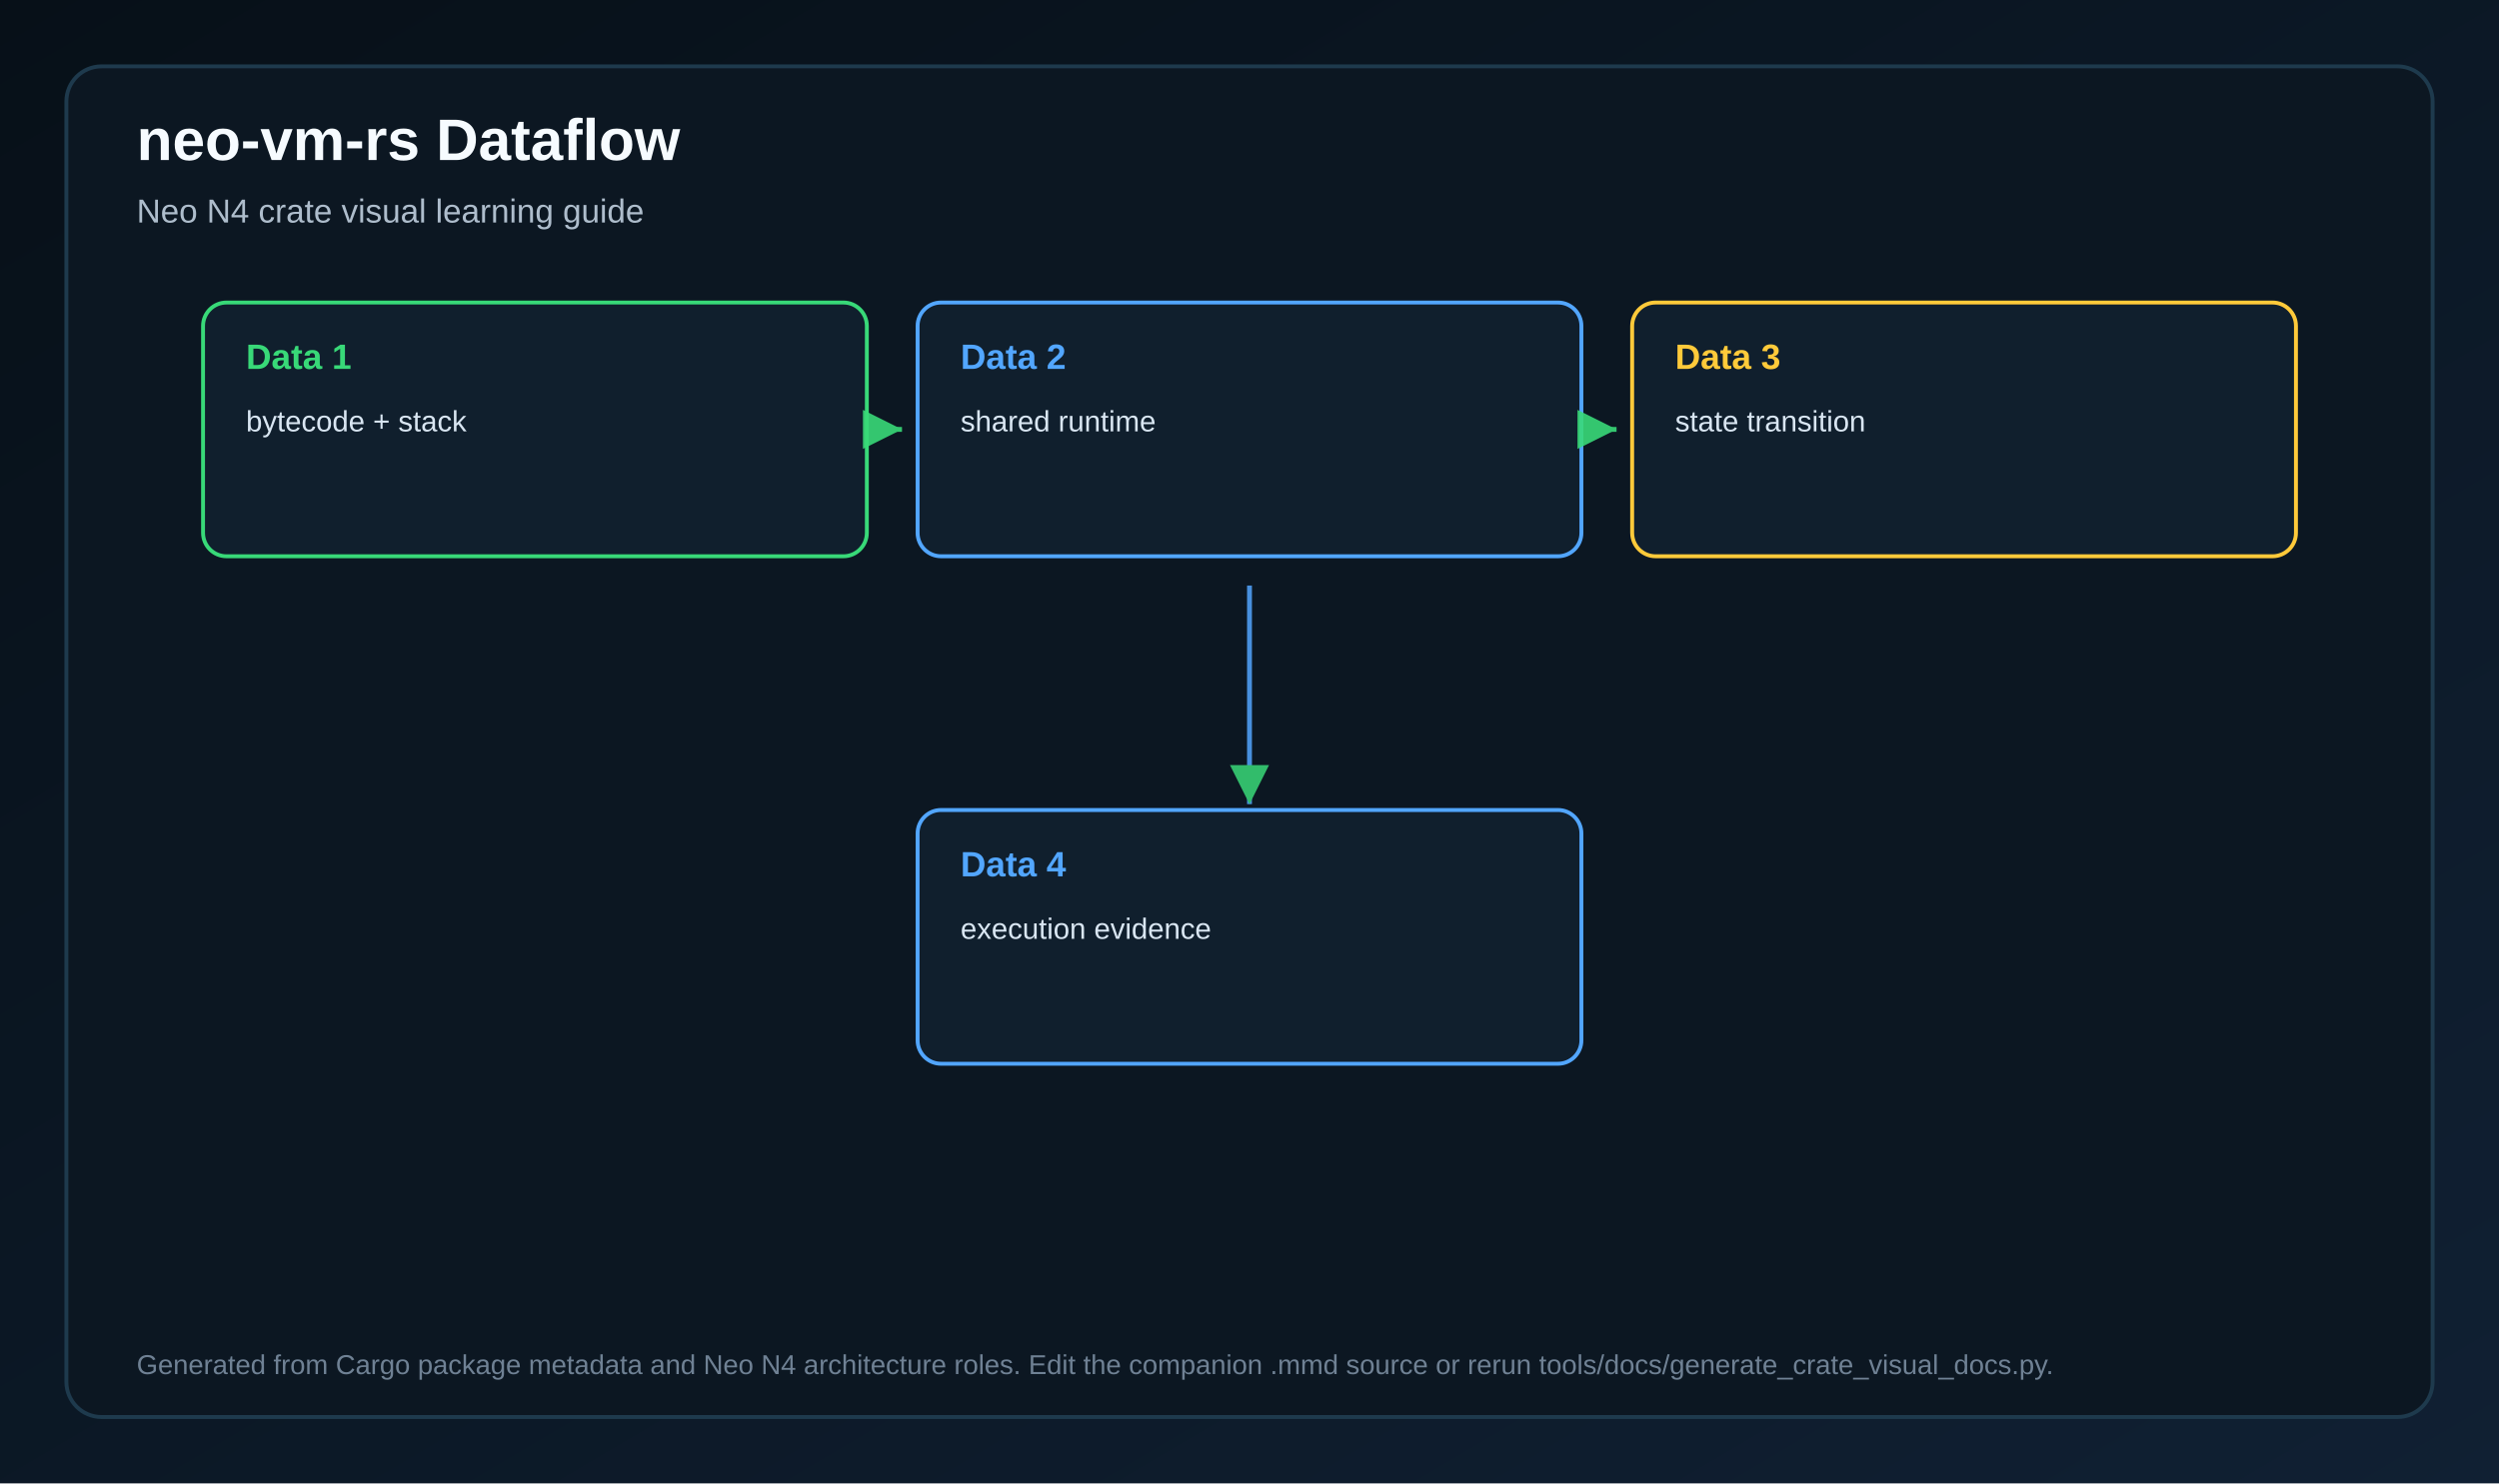
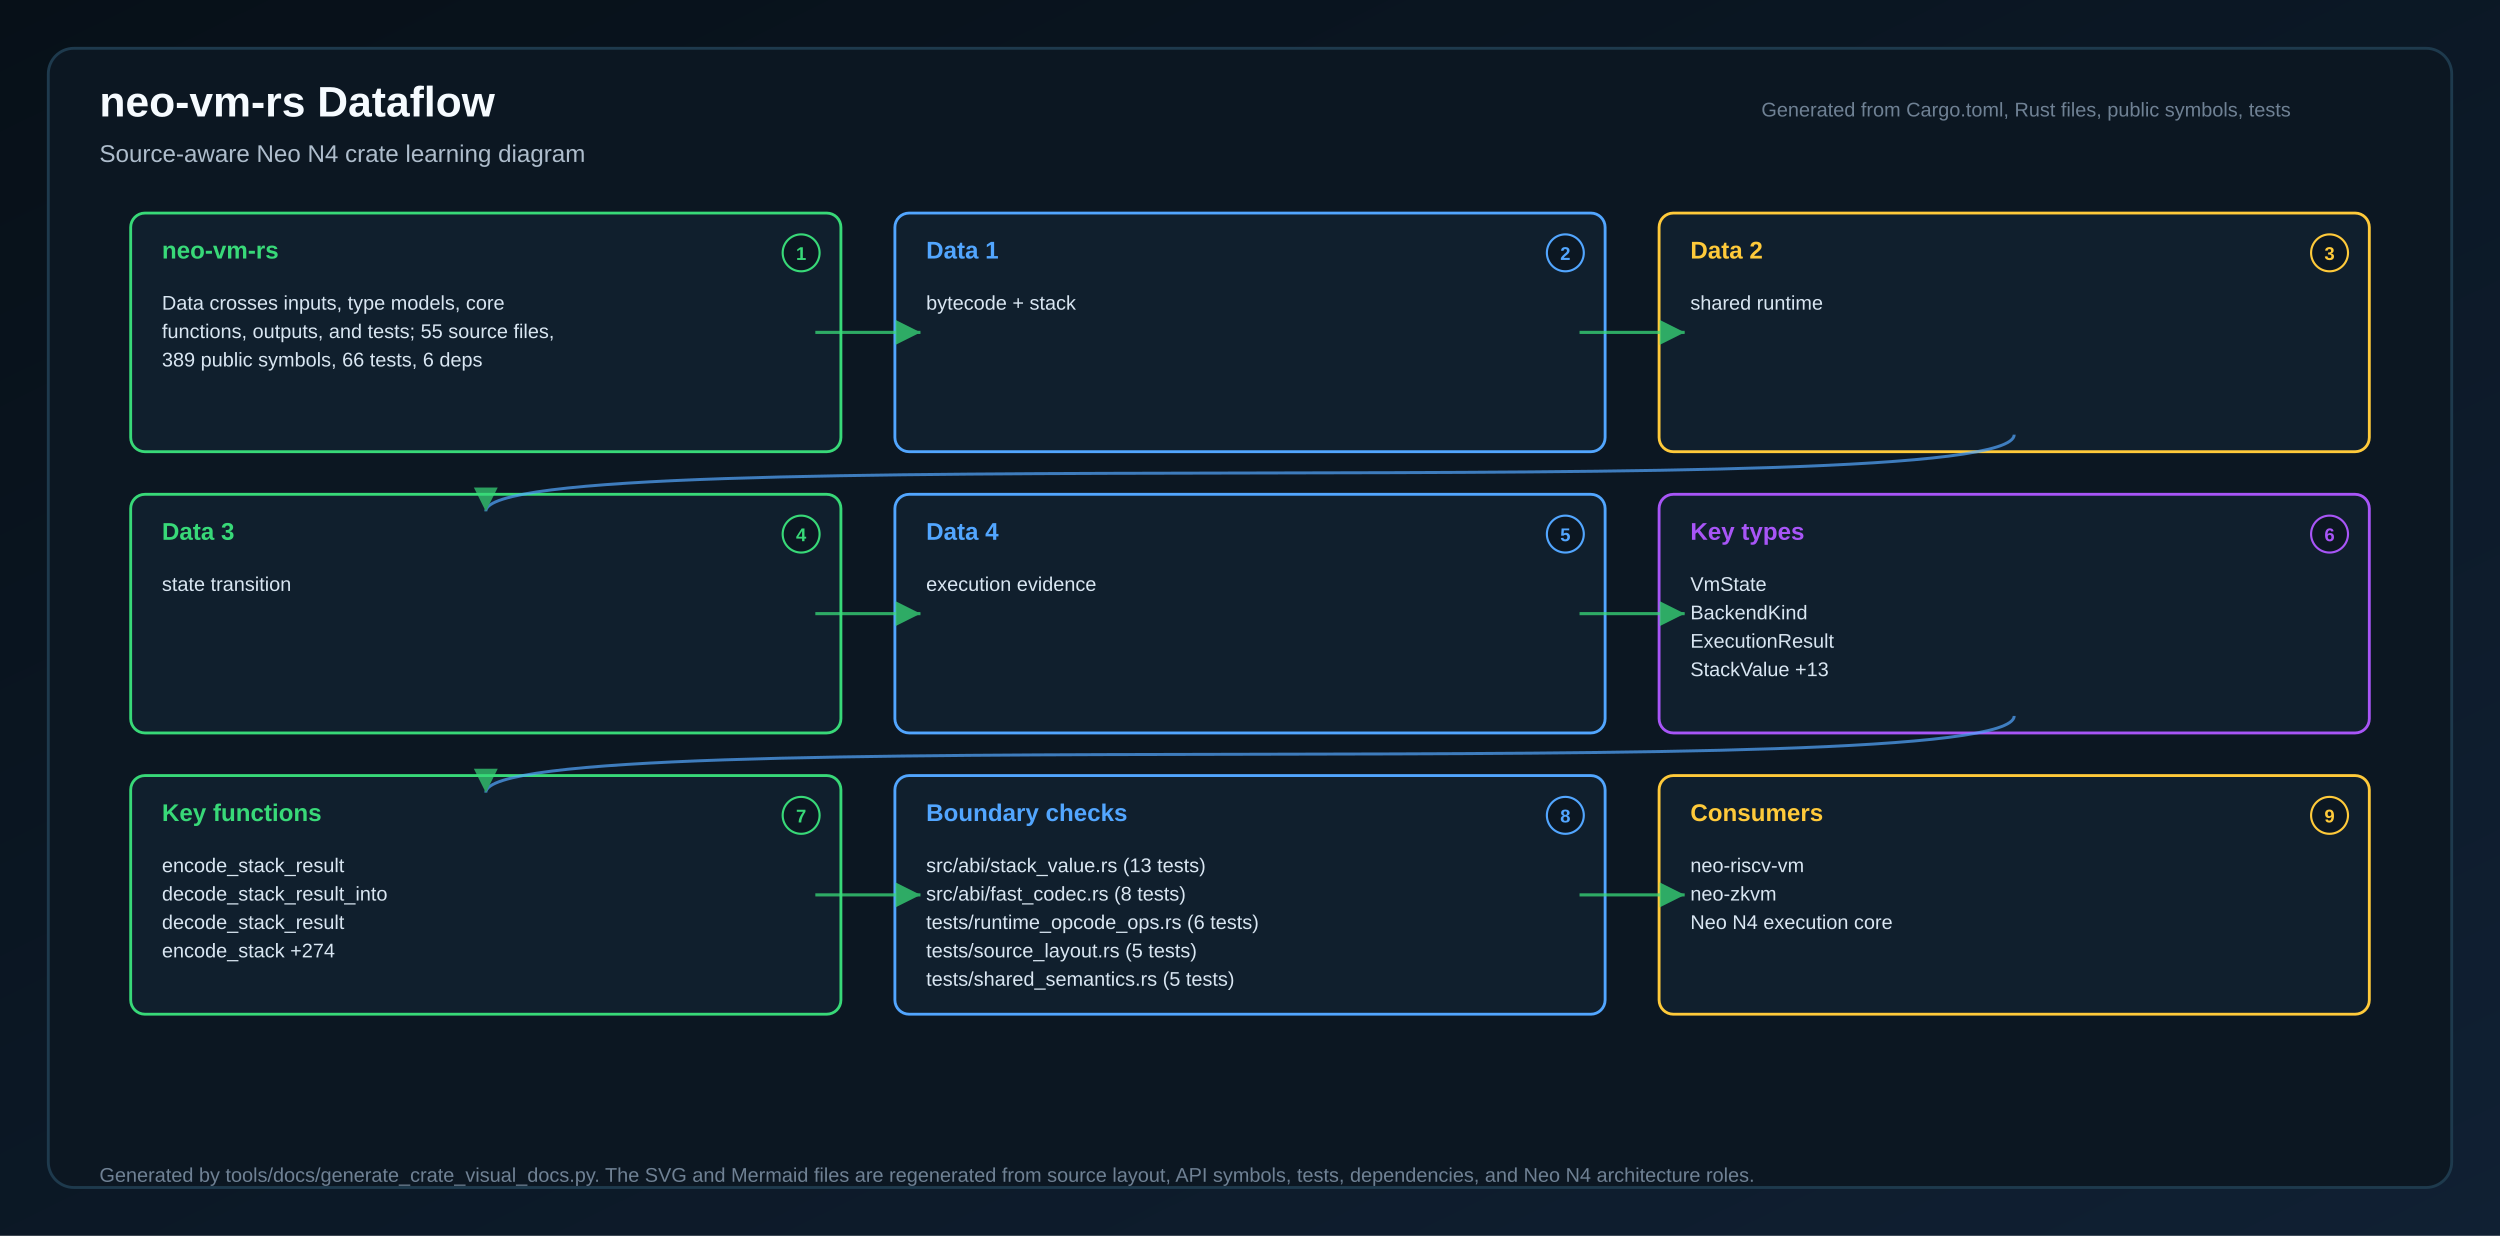
- <svg xmlns="http://www.w3.org/2000/svg" width="1280" height="760" viewBox="0 0 1280 760" role="img" aria-label="neo-vm-rs Dataflow">
+ <svg xmlns="http://www.w3.org/2000/svg" width="1760" height="870" viewBox="0 0 1760 870" role="img" aria-label="neo-vm-rs Dataflow">
  <defs>
    <linearGradient id="bg" x1="0" x2="1" y1="0" y2="1">
      <stop offset="0" stop-color="#071018" />
      <stop offset="1" stop-color="#102033" />
    </linearGradient>
    <marker id="arrow" markerWidth="12" markerHeight="12" refX="10" refY="6" orient="auto">
      <path d="M2,2 L10,6 L2,10 Z" fill="#38d978" />
    </marker>
  </defs>
-   <rect x="0" y="0" width="1280" height="760" fill="url(#bg)" />
-   <rect x="34" y="34" width="1212" height="692" rx="18" fill="#0c1722" stroke="#1e3a4d" stroke-width="2" />
+   <rect x="0" y="0" width="1760" height="870" fill="url(#bg)" />
+   <rect x="34" y="34" width="1692" height="802" rx="18" fill="#0c1722" stroke="#1e3a4d" stroke-width="2" />
  <text x="70" y="82" fill="#f6fbff" font-size="30" font-family="Segoe UI, Arial, sans-serif" font-weight="700">neo-vm-rs Dataflow</text>
-   <text x="70" y="114" fill="#aebdcc" font-size="17" font-family="Segoe UI, Arial, sans-serif">Neo N4 crate visual learning guide</text>
-   <rect x="104" y="155" width="340" height="130" rx="12" fill="#101f2d" stroke="#38d978" stroke-width="2" />
-   <text x="126" y="189" fill="#38d978" font-size="18" font-family="Segoe UI, Arial, sans-serif" font-weight="700">Data 1</text>
-   <text x="126" y="221" fill="#d9e6f2" font-size="15" font-family="Segoe UI, Arial, sans-serif">bytecode + stack</text>
-   <rect x="470" y="155" width="340" height="130" rx="12" fill="#101f2d" stroke="#52a6ff" stroke-width="2" />
-   <text x="492" y="189" fill="#52a6ff" font-size="18" font-family="Segoe UI, Arial, sans-serif" font-weight="700">Data 2</text>
-   <text x="492" y="221" fill="#d9e6f2" font-size="15" font-family="Segoe UI, Arial, sans-serif">shared runtime</text>
-   <line x1="452" y1="220" x2="462" y2="220" stroke="#38d978" stroke-width="2.5" marker-end="url(#arrow)" opacity="0.9" />
-   <rect x="836" y="155" width="340" height="130" rx="12" fill="#101f2d" stroke="#ffca3a" stroke-width="2" />
-   <text x="858" y="189" fill="#ffca3a" font-size="18" font-family="Segoe UI, Arial, sans-serif" font-weight="700">Data 3</text>
-   <text x="858" y="221" fill="#d9e6f2" font-size="15" font-family="Segoe UI, Arial, sans-serif">state transition</text>
-   <line x1="818" y1="220" x2="828" y2="220" stroke="#38d978" stroke-width="2.5" marker-end="url(#arrow)" opacity="0.9" />
-   <rect x="470" y="415" width="340" height="130" rx="12" fill="#101f2d" stroke="#52a6ff" stroke-width="2" />
-   <text x="492" y="449" fill="#52a6ff" font-size="18" font-family="Segoe UI, Arial, sans-serif" font-weight="700">Data 4</text>
-   <text x="492" y="481" fill="#d9e6f2" font-size="15" font-family="Segoe UI, Arial, sans-serif">execution evidence</text>
-   <path d="M640 300 C640 350 640 370 640 412" stroke="#52a6ff" stroke-width="2.5" fill="none" marker-end="url(#arrow)" opacity="0.85" />
-   <text x="70" y="704" fill="#6f8194" font-size="14" font-family="Segoe UI, Arial, sans-serif">Generated from Cargo package metadata and Neo N4 architecture roles. Edit the companion .mmd source or rerun tools/docs/generate_crate_visual_docs.py.</text>
+   <text x="70" y="114" fill="#aebdcc" font-size="17" font-family="Segoe UI, Arial, sans-serif">Source-aware Neo N4 crate learning diagram</text>
+   <text x="1240" y="82" fill="#6f8194" font-size="14" font-family="Segoe UI, Arial, sans-serif">Generated from Cargo.toml, Rust files, public symbols, tests</text>
+   <rect x="92" y="150" width="500" height="168" rx="10" fill="#101f2d" stroke="#38d978" stroke-width="2" />
+   <circle cx="564" cy="178" r="13" fill="#0c1722" stroke="#38d978" stroke-width="1.5" />
+   <text x="564" y="183" text-anchor="middle" fill="#38d978" font-size="13" font-family="Segoe UI, Arial, sans-serif" font-weight="700">1</text>
+   <text x="114" y="182" fill="#38d978" font-size="17" font-family="Segoe UI, Arial, sans-serif" font-weight="700">neo-vm-rs</text>
+   <text x="114" y="218" fill="#d9e6f2" font-size="14" font-family="Segoe UI, Arial, sans-serif">Data crosses inputs, type models, core</text>
+   <text x="114" y="238" fill="#d9e6f2" font-size="14" font-family="Segoe UI, Arial, sans-serif">functions, outputs, and tests; 55 source files,</text>
+   <text x="114" y="258" fill="#d9e6f2" font-size="14" font-family="Segoe UI, Arial, sans-serif">389 public symbols, 66 tests, 6 deps</text>
+   <rect x="630" y="150" width="500" height="168" rx="10" fill="#101f2d" stroke="#52a6ff" stroke-width="2" />
+   <circle cx="1102" cy="178" r="13" fill="#0c1722" stroke="#52a6ff" stroke-width="1.5" />
+   <text x="1102" y="183" text-anchor="middle" fill="#52a6ff" font-size="13" font-family="Segoe UI, Arial, sans-serif" font-weight="700">2</text>
+   <text x="652" y="182" fill="#52a6ff" font-size="17" font-family="Segoe UI, Arial, sans-serif" font-weight="700">Data 1</text>
+   <text x="652" y="218" fill="#d9e6f2" font-size="14" font-family="Segoe UI, Arial, sans-serif">bytecode + stack</text>
+   <rect x="1168" y="150" width="500" height="168" rx="10" fill="#101f2d" stroke="#ffca3a" stroke-width="2" />
+   <circle cx="1640" cy="178" r="13" fill="#0c1722" stroke="#ffca3a" stroke-width="1.5" />
+   <text x="1640" y="183" text-anchor="middle" fill="#ffca3a" font-size="13" font-family="Segoe UI, Arial, sans-serif" font-weight="700">3</text>
+   <text x="1190" y="182" fill="#ffca3a" font-size="17" font-family="Segoe UI, Arial, sans-serif" font-weight="700">Data 2</text>
+   <text x="1190" y="218" fill="#d9e6f2" font-size="14" font-family="Segoe UI, Arial, sans-serif">shared runtime</text>
+   <rect x="92" y="348" width="500" height="168" rx="10" fill="#101f2d" stroke="#38d978" stroke-width="2" />
+   <circle cx="564" cy="376" r="13" fill="#0c1722" stroke="#38d978" stroke-width="1.5" />
+   <text x="564" y="381" text-anchor="middle" fill="#38d978" font-size="13" font-family="Segoe UI, Arial, sans-serif" font-weight="700">4</text>
+   <text x="114" y="380" fill="#38d978" font-size="17" font-family="Segoe UI, Arial, sans-serif" font-weight="700">Data 3</text>
+   <text x="114" y="416" fill="#d9e6f2" font-size="14" font-family="Segoe UI, Arial, sans-serif">state transition</text>
+   <rect x="630" y="348" width="500" height="168" rx="10" fill="#101f2d" stroke="#52a6ff" stroke-width="2" />
+   <circle cx="1102" cy="376" r="13" fill="#0c1722" stroke="#52a6ff" stroke-width="1.5" />
+   <text x="1102" y="381" text-anchor="middle" fill="#52a6ff" font-size="13" font-family="Segoe UI, Arial, sans-serif" font-weight="700">5</text>
+   <text x="652" y="380" fill="#52a6ff" font-size="17" font-family="Segoe UI, Arial, sans-serif" font-weight="700">Data 4</text>
+   <text x="652" y="416" fill="#d9e6f2" font-size="14" font-family="Segoe UI, Arial, sans-serif">execution evidence</text>
+   <rect x="1168" y="348" width="500" height="168" rx="10" fill="#101f2d" stroke="#a855f7" stroke-width="2" />
+   <circle cx="1640" cy="376" r="13" fill="#0c1722" stroke="#a855f7" stroke-width="1.5" />
+   <text x="1640" y="381" text-anchor="middle" fill="#a855f7" font-size="13" font-family="Segoe UI, Arial, sans-serif" font-weight="700">6</text>
+   <text x="1190" y="380" fill="#a855f7" font-size="17" font-family="Segoe UI, Arial, sans-serif" font-weight="700">Key types</text>
+   <text x="1190" y="416" fill="#d9e6f2" font-size="14" font-family="Segoe UI, Arial, sans-serif">VmState</text>
+   <text x="1190" y="436" fill="#d9e6f2" font-size="14" font-family="Segoe UI, Arial, sans-serif">BackendKind</text>
+   <text x="1190" y="456" fill="#d9e6f2" font-size="14" font-family="Segoe UI, Arial, sans-serif">ExecutionResult</text>
+   <text x="1190" y="476" fill="#d9e6f2" font-size="14" font-family="Segoe UI, Arial, sans-serif">StackValue +13</text>
+   <rect x="92" y="546" width="500" height="168" rx="10" fill="#101f2d" stroke="#38d978" stroke-width="2" />
+   <circle cx="564" cy="574" r="13" fill="#0c1722" stroke="#38d978" stroke-width="1.5" />
+   <text x="564" y="579" text-anchor="middle" fill="#38d978" font-size="13" font-family="Segoe UI, Arial, sans-serif" font-weight="700">7</text>
+   <text x="114" y="578" fill="#38d978" font-size="17" font-family="Segoe UI, Arial, sans-serif" font-weight="700">Key functions</text>
+   <text x="114" y="614" fill="#d9e6f2" font-size="14" font-family="Segoe UI, Arial, sans-serif">encode_stack_result</text>
+   <text x="114" y="634" fill="#d9e6f2" font-size="14" font-family="Segoe UI, Arial, sans-serif">decode_stack_result_into</text>
+   <text x="114" y="654" fill="#d9e6f2" font-size="14" font-family="Segoe UI, Arial, sans-serif">decode_stack_result</text>
+   <text x="114" y="674" fill="#d9e6f2" font-size="14" font-family="Segoe UI, Arial, sans-serif">encode_stack +274</text>
+   <rect x="630" y="546" width="500" height="168" rx="10" fill="#101f2d" stroke="#52a6ff" stroke-width="2" />
+   <circle cx="1102" cy="574" r="13" fill="#0c1722" stroke="#52a6ff" stroke-width="1.5" />
+   <text x="1102" y="579" text-anchor="middle" fill="#52a6ff" font-size="13" font-family="Segoe UI, Arial, sans-serif" font-weight="700">8</text>
+   <text x="652" y="578" fill="#52a6ff" font-size="17" font-family="Segoe UI, Arial, sans-serif" font-weight="700">Boundary checks</text>
+   <text x="652" y="614" fill="#d9e6f2" font-size="14" font-family="Segoe UI, Arial, sans-serif">src/abi/stack_value.rs (13 tests)</text>
+   <text x="652" y="634" fill="#d9e6f2" font-size="14" font-family="Segoe UI, Arial, sans-serif">src/abi/fast_codec.rs (8 tests)</text>
+   <text x="652" y="654" fill="#d9e6f2" font-size="14" font-family="Segoe UI, Arial, sans-serif">tests/runtime_opcode_ops.rs (6 tests)</text>
+   <text x="652" y="674" fill="#d9e6f2" font-size="14" font-family="Segoe UI, Arial, sans-serif">tests/source_layout.rs (5 tests)</text>
+   <text x="652" y="694" fill="#d9e6f2" font-size="14" font-family="Segoe UI, Arial, sans-serif">tests/shared_semantics.rs (5 tests)</text>
+   <rect x="1168" y="546" width="500" height="168" rx="10" fill="#101f2d" stroke="#ffca3a" stroke-width="2" />
+   <circle cx="1640" cy="574" r="13" fill="#0c1722" stroke="#ffca3a" stroke-width="1.5" />
+   <text x="1640" y="579" text-anchor="middle" fill="#ffca3a" font-size="13" font-family="Segoe UI, Arial, sans-serif" font-weight="700">9</text>
+   <text x="1190" y="578" fill="#ffca3a" font-size="17" font-family="Segoe UI, Arial, sans-serif" font-weight="700">Consumers</text>
+   <text x="1190" y="614" fill="#d9e6f2" font-size="14" font-family="Segoe UI, Arial, sans-serif">neo-riscv-vm</text>
+   <text x="1190" y="634" fill="#d9e6f2" font-size="14" font-family="Segoe UI, Arial, sans-serif">neo-zkvm</text>
+   <text x="1190" y="654" fill="#d9e6f2" font-size="14" font-family="Segoe UI, Arial, sans-serif">Neo N4 execution core</text>
+   <line x1="574" y1="234" x2="648" y2="234" stroke="#38d978" stroke-width="2.2" marker-end="url(#arrow)" opacity="0.75" />
+   <line x1="1112" y1="234" x2="1186" y2="234" stroke="#38d978" stroke-width="2.2" marker-end="url(#arrow)" opacity="0.75" />
+   <line x1="574" y1="432" x2="648" y2="432" stroke="#38d978" stroke-width="2.2" marker-end="url(#arrow)" opacity="0.75" />
+   <line x1="1112" y1="432" x2="1186" y2="432" stroke="#38d978" stroke-width="2.2" marker-end="url(#arrow)" opacity="0.75" />
+   <line x1="574" y1="630" x2="648" y2="630" stroke="#38d978" stroke-width="2.2" marker-end="url(#arrow)" opacity="0.75" />
+   <line x1="1112" y1="630" x2="1186" y2="630" stroke="#38d978" stroke-width="2.2" marker-end="url(#arrow)" opacity="0.75" />
+   <path d="M1418 306 C1418 358, 342 308, 342 360" stroke="#52a6ff" stroke-width="2.1" fill="none" marker-end="url(#arrow)" opacity="0.7" />
+   <path d="M1418 504 C1418 556, 342 506, 342 558" stroke="#52a6ff" stroke-width="2.1" fill="none" marker-end="url(#arrow)" opacity="0.7" />
+   <text x="70" y="832" fill="#6f8194" font-size="14" font-family="Segoe UI, Arial, sans-serif">Generated by tools/docs/generate_crate_visual_docs.py. The SVG and Mermaid files are regenerated from source layout, API symbols, tests, dependencies, and Neo N4 architecture roles.</text>
</svg>
